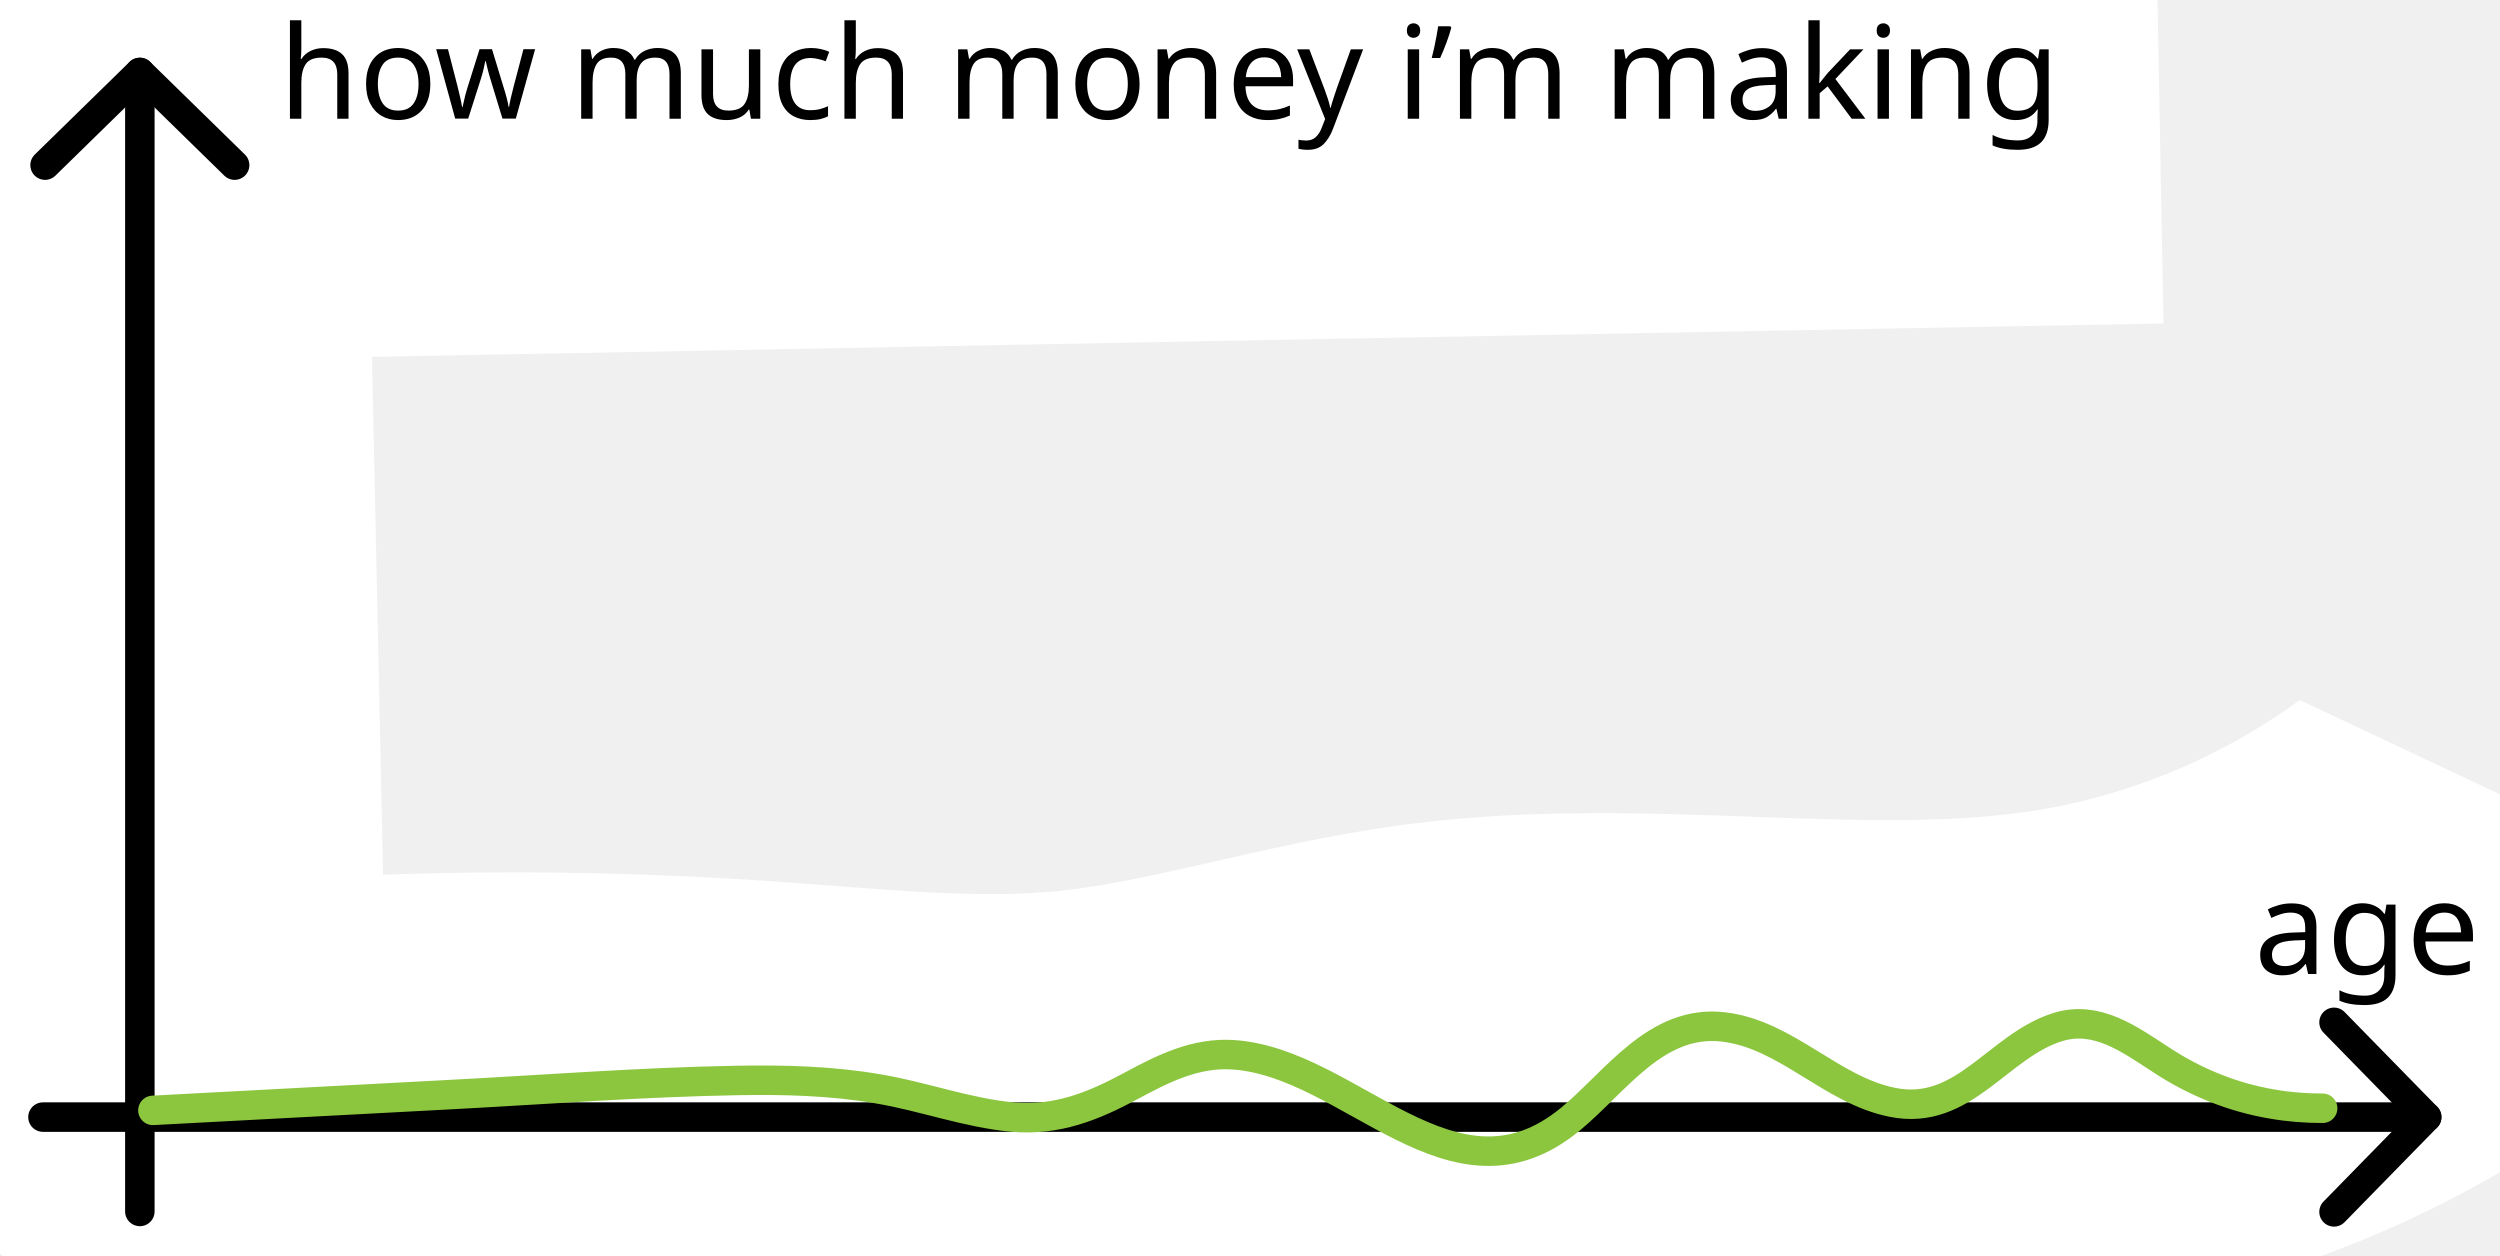
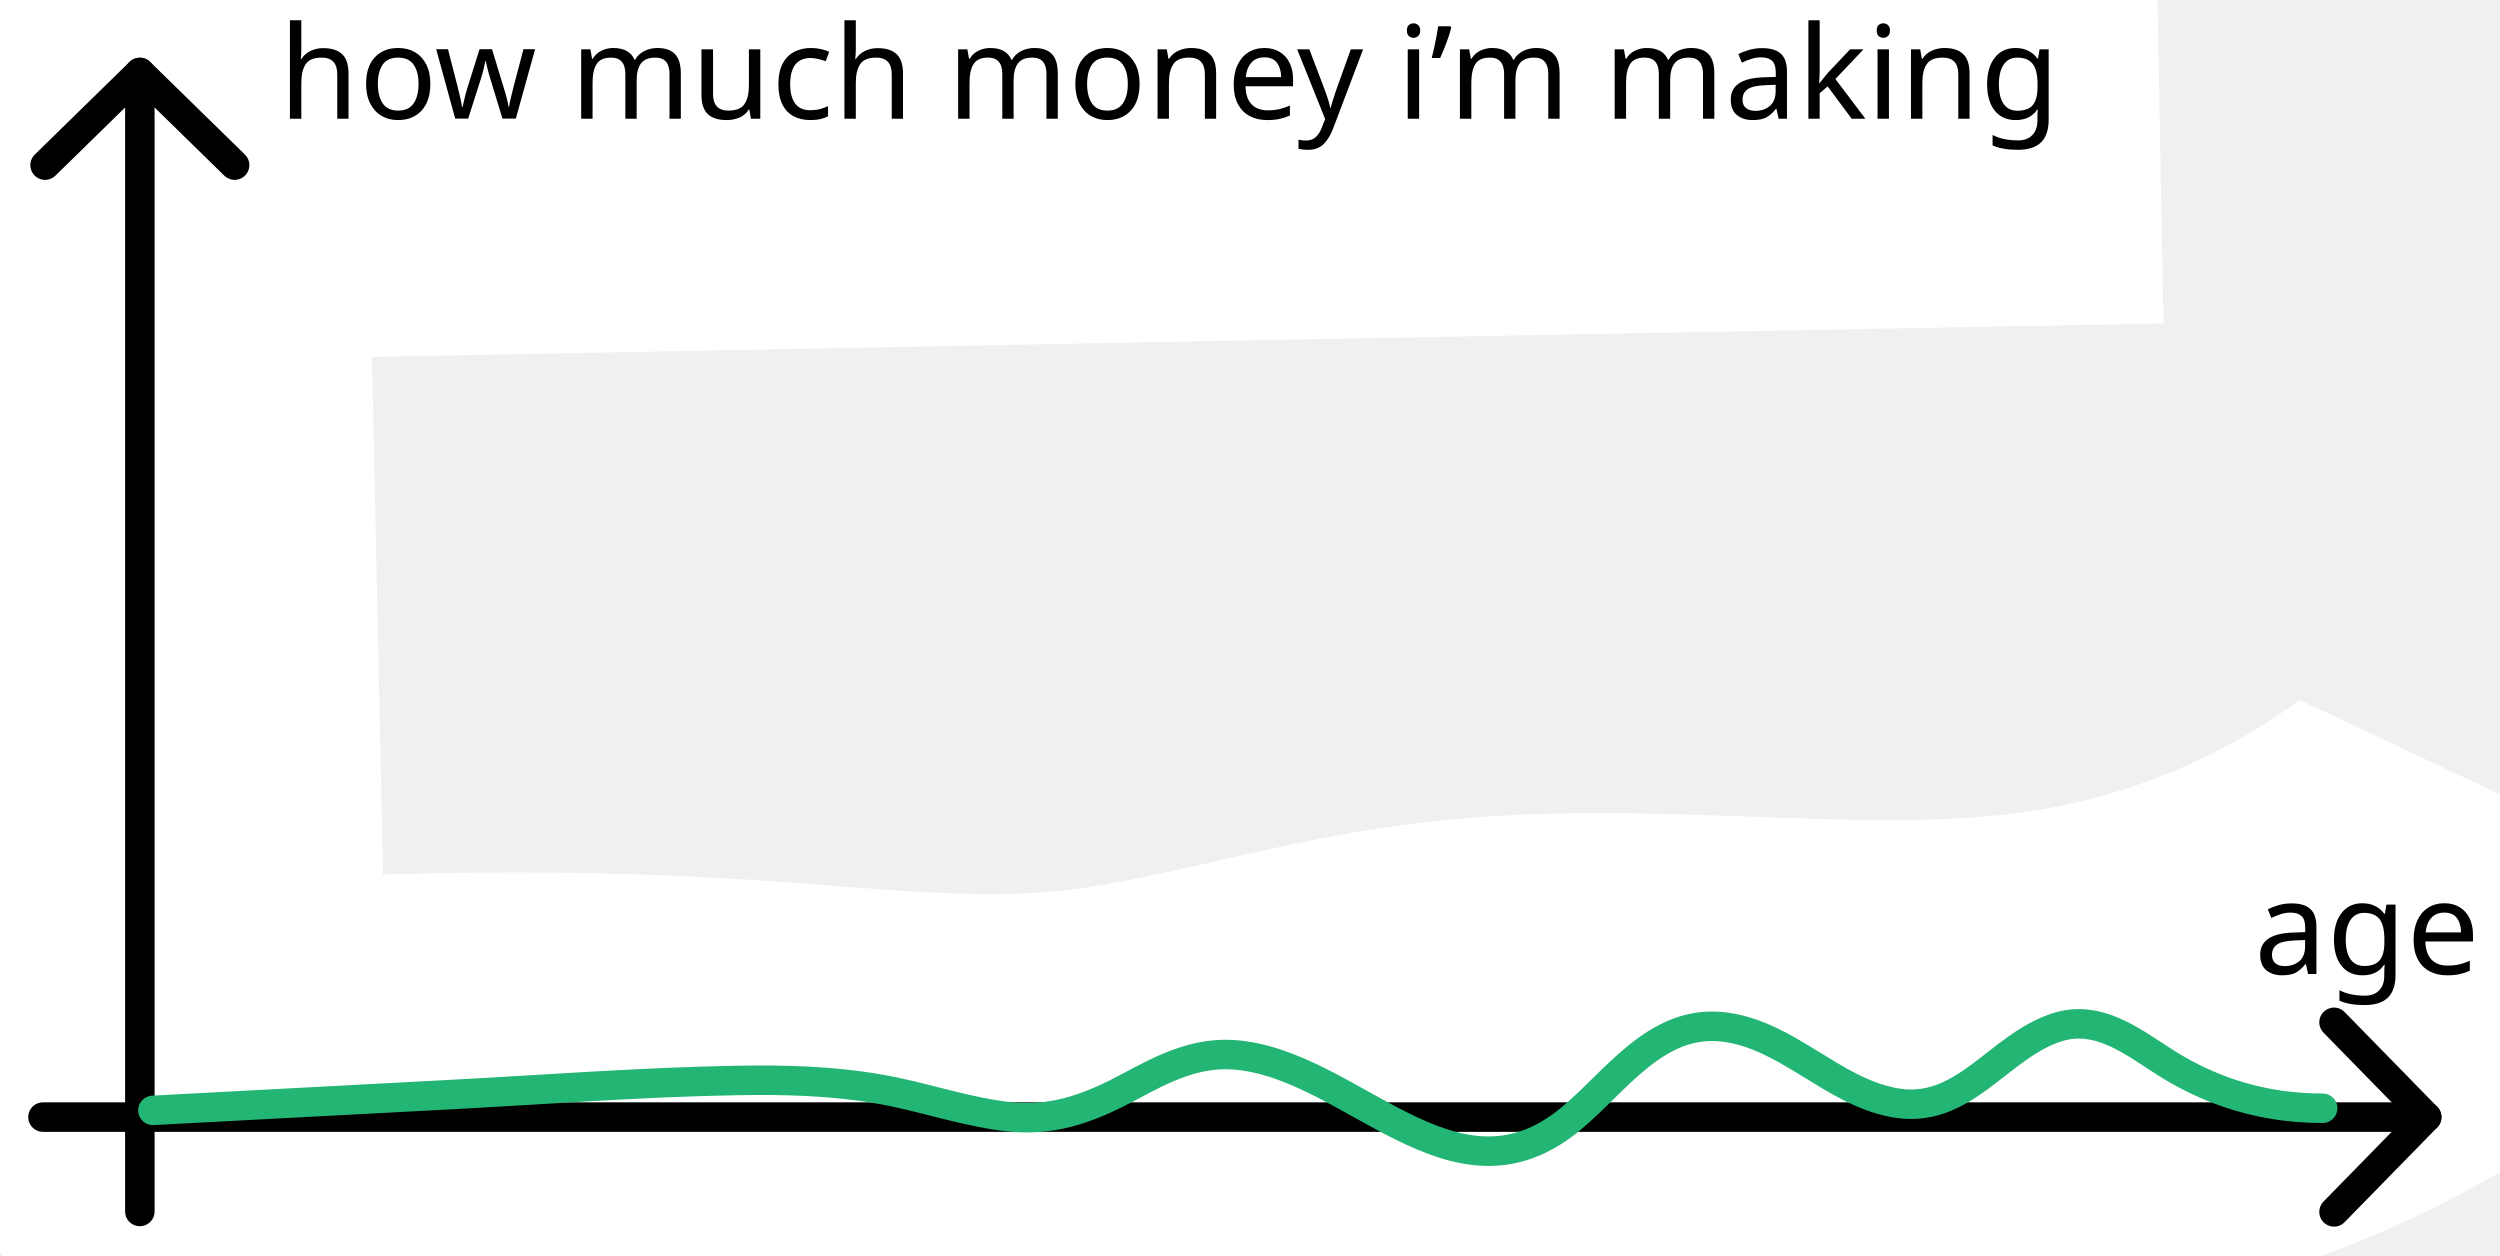
<svg xmlns="http://www.w3.org/2000/svg" version="1.1" id="Layer_1" x="0px" y="0px" viewBox="0 0 593.5 298" enable-background="new 0 0 593.5 298" xml:space="preserve">
  <path fill="none" stroke="#FFFFFF" stroke-width="120" stroke-linejoin="bevel" stroke-miterlimit="10" d="M512.5,16.8  C366,19.5,219.6,22.2,73.2,25c-10,0.2-20.5,0.5-28.9,6C29,40.9,27.8,62.3,28.2,80.5c1.4,63.8,2.7,127.6,4.1,191.5  c48.4-5.3,97.3-6.3,145.9-3c26.1,1.8,52.3,4.8,78.3,2.3c28.5-2.8,56.1-12.2,84.5-16c49.7-6.6,100.5,4.1,150.1-3.4  c32.5-4.9,63.8-17.9,90.3-37.3c1,17.2,2.1,34.4,3.1,51.6" />
  <g>
    <line fill="none" stroke="#000000" stroke-width="7" stroke-linecap="round" stroke-linejoin="round" stroke-miterlimit="10" x1="576.1" y1="265.2" x2="10.2" y2="265.2" />
    <polyline fill="none" stroke="#000000" stroke-width="7" stroke-linecap="round" stroke-linejoin="round" stroke-miterlimit="10" points="   554.1,242.7 576.1,265.2 554.1,287.7  " />
    <text transform="matrix(1 0 0 1 535.1514 231.229)" font-family="'PermanentMarker'" font-size="30.742">age</text>
  </g>
  <g>
    <line fill="none" stroke="#000000" stroke-width="7" stroke-linecap="round" stroke-linejoin="round" stroke-miterlimit="10" x1="33.2" y1="17.2" x2="33.2" y2="287.6" />
    <polyline fill="none" stroke="#000000" stroke-width="7" stroke-linecap="round" stroke-linejoin="round" stroke-miterlimit="10" points="   10.7,39.2 33.2,17.2 55.7,39.2  " />
    <text transform="matrix(1 0 0 1 66.2217 28.1919)" font-family="'PermanentMarker'" font-size="30.742">how much money i’m making</text>
  </g>
-   <path fill="none" stroke="#8CC63F" stroke-width="7" stroke-linecap="round" stroke-miterlimit="10" d="M36.3,263.6  c23.3-1.2,46.5-2.5,69.8-3.7c23-1.2,46-3,69-3.4c11.2-0.2,22.4,0.1,33.4,2c10.7,1.8,21.1,5.7,31.9,6.7c10.5,0.9,19-2.5,28.1-7.4  c7.6-4.1,15.3-8,24.3-7.4c28,1.9,52.1,38.3,80,15.3c10.8-8.9,20.4-23.8,36.4-21.9c15,1.8,25.5,15,40.1,17.9  c16.9,3.4,25-13.5,39.3-17.9c9.2-2.8,16.9,2.9,24.3,7.7c8,5.3,17,9,26.5,10.6c4,0.7,8,1,12,1" />
+   <path fill="none" stroke="#22B573" stroke-width="7" stroke-linecap="round" stroke-miterlimit="10" d="M36.3,263.6  c23.3-1.2,46.5-2.5,69.8-3.7c23-1.2,46-3,69-3.4c11.2-0.2,22.4,0.1,33.4,2c10.7,1.8,21.1,5.7,31.9,6.7c10.5,0.9,19-2.5,28.1-7.4  c7.6-4.1,15.3-8,24.3-7.4c28,1.9,52.1,38.3,80,15.3c10.8-8.9,20.4-23.8,36.4-21.9c15,1.8,25.5,15,40.1,17.9  c16.9,3.4,25-13.5,39.3-17.9c9.2-2.8,16.9,2.9,24.3,7.7c8,5.3,17,9,26.5,10.6c4,0.7,8,1,12,1" />
</svg>
